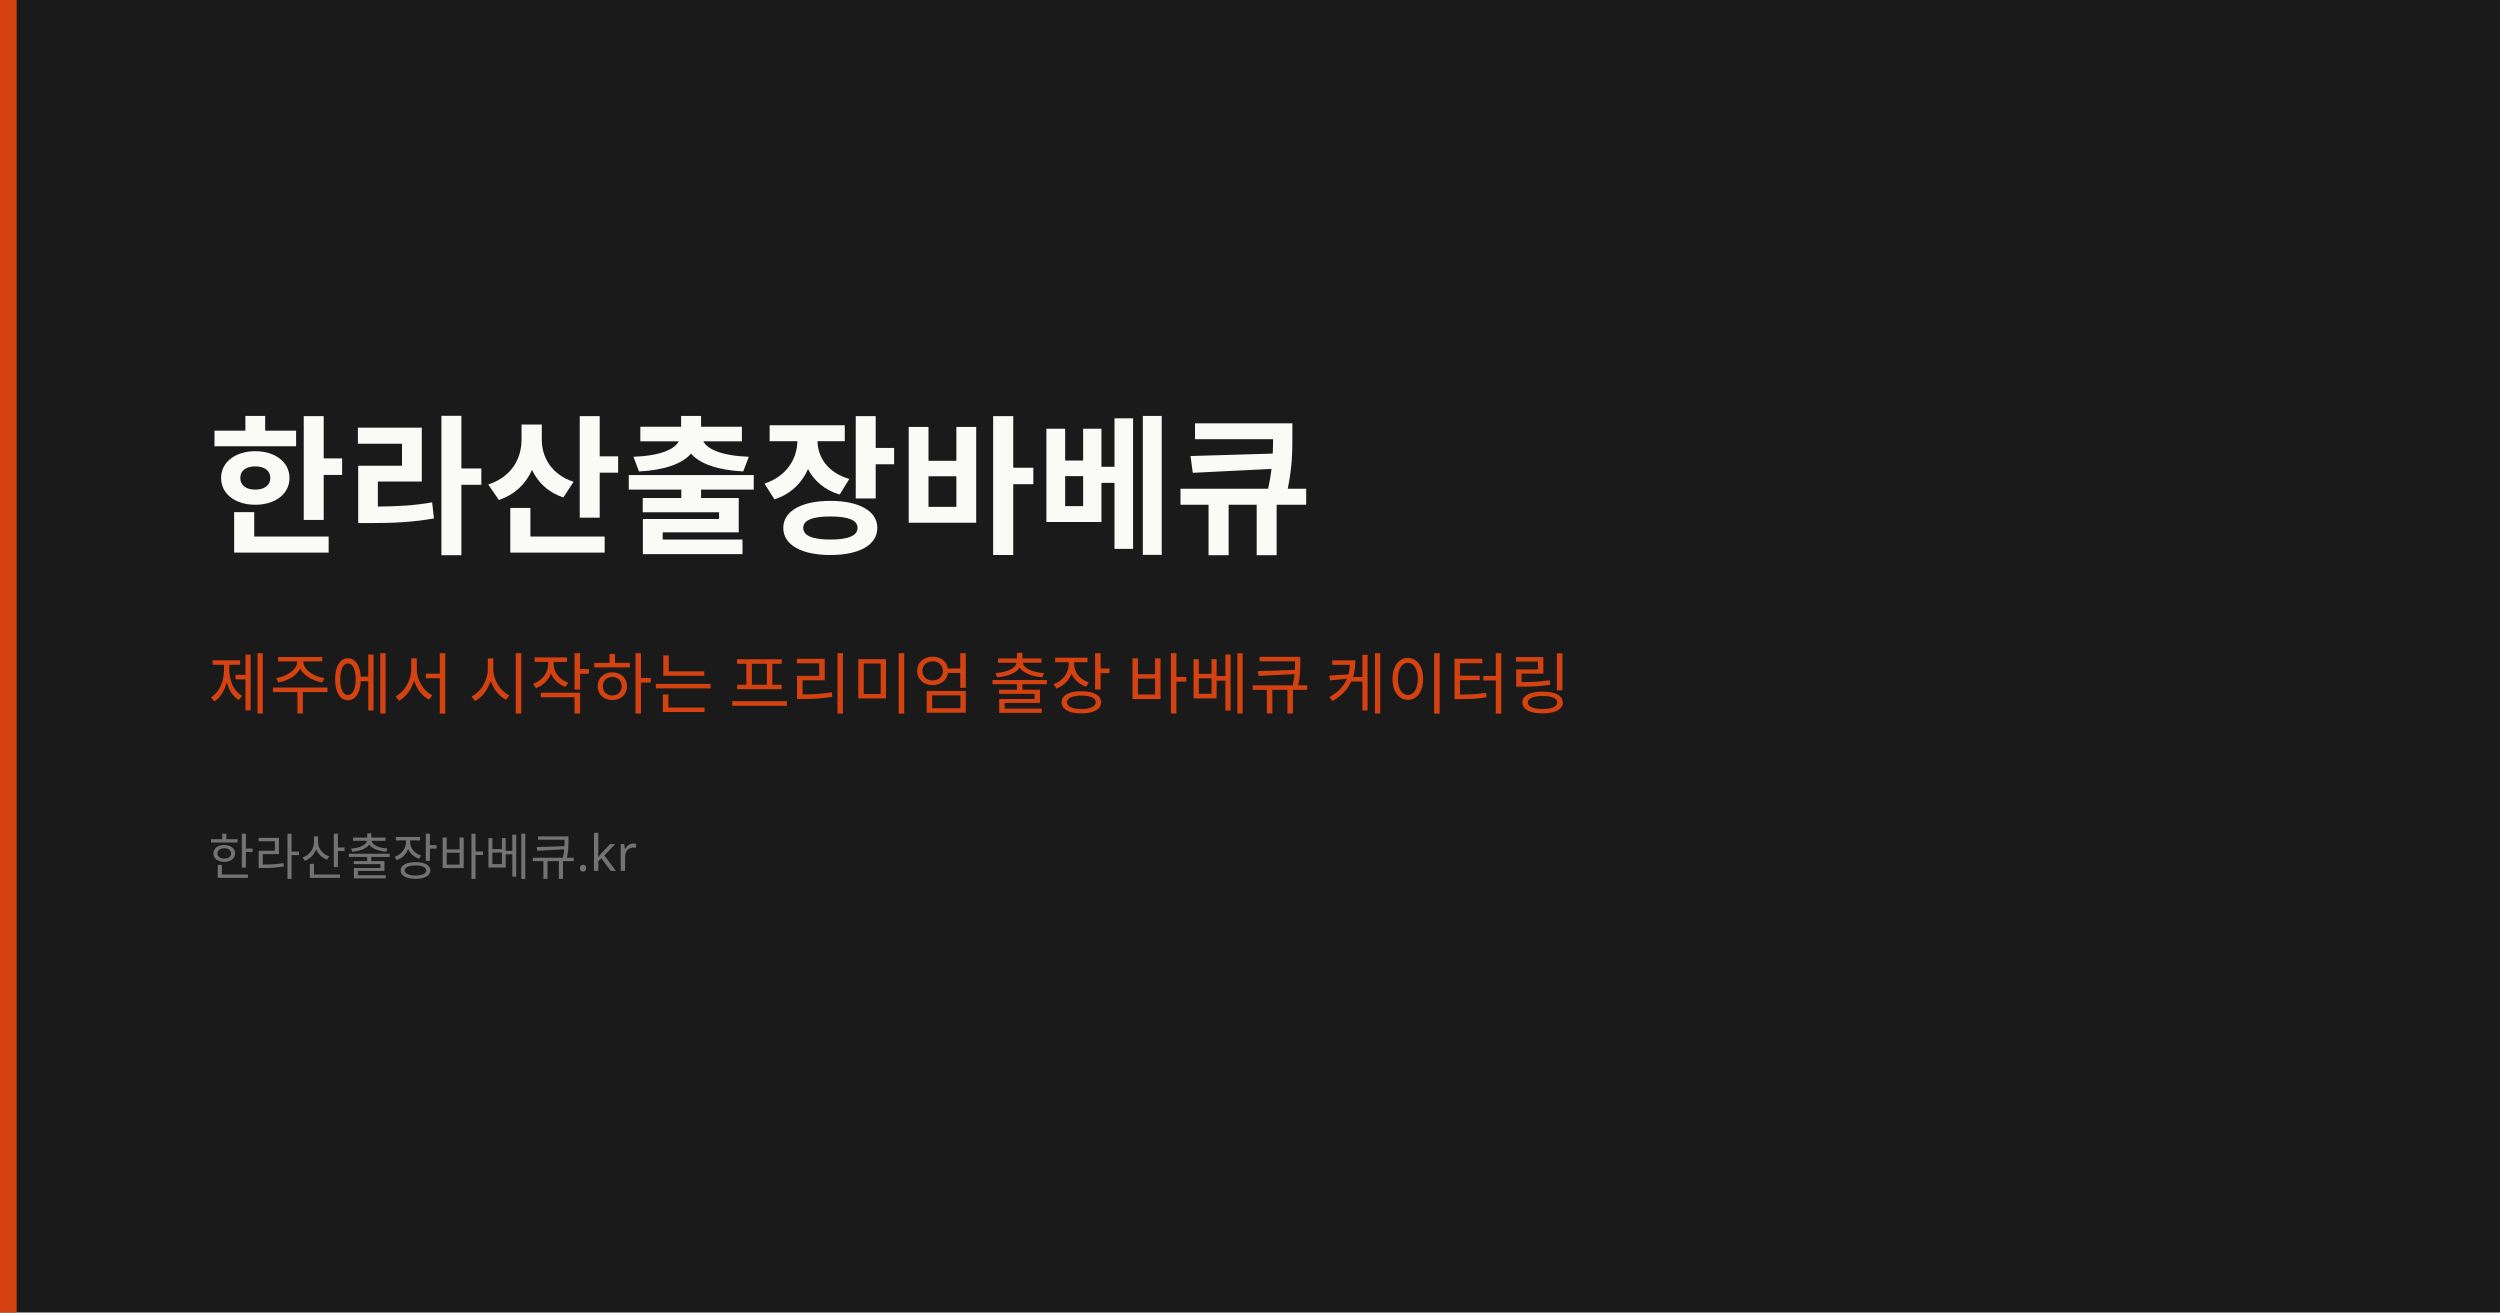
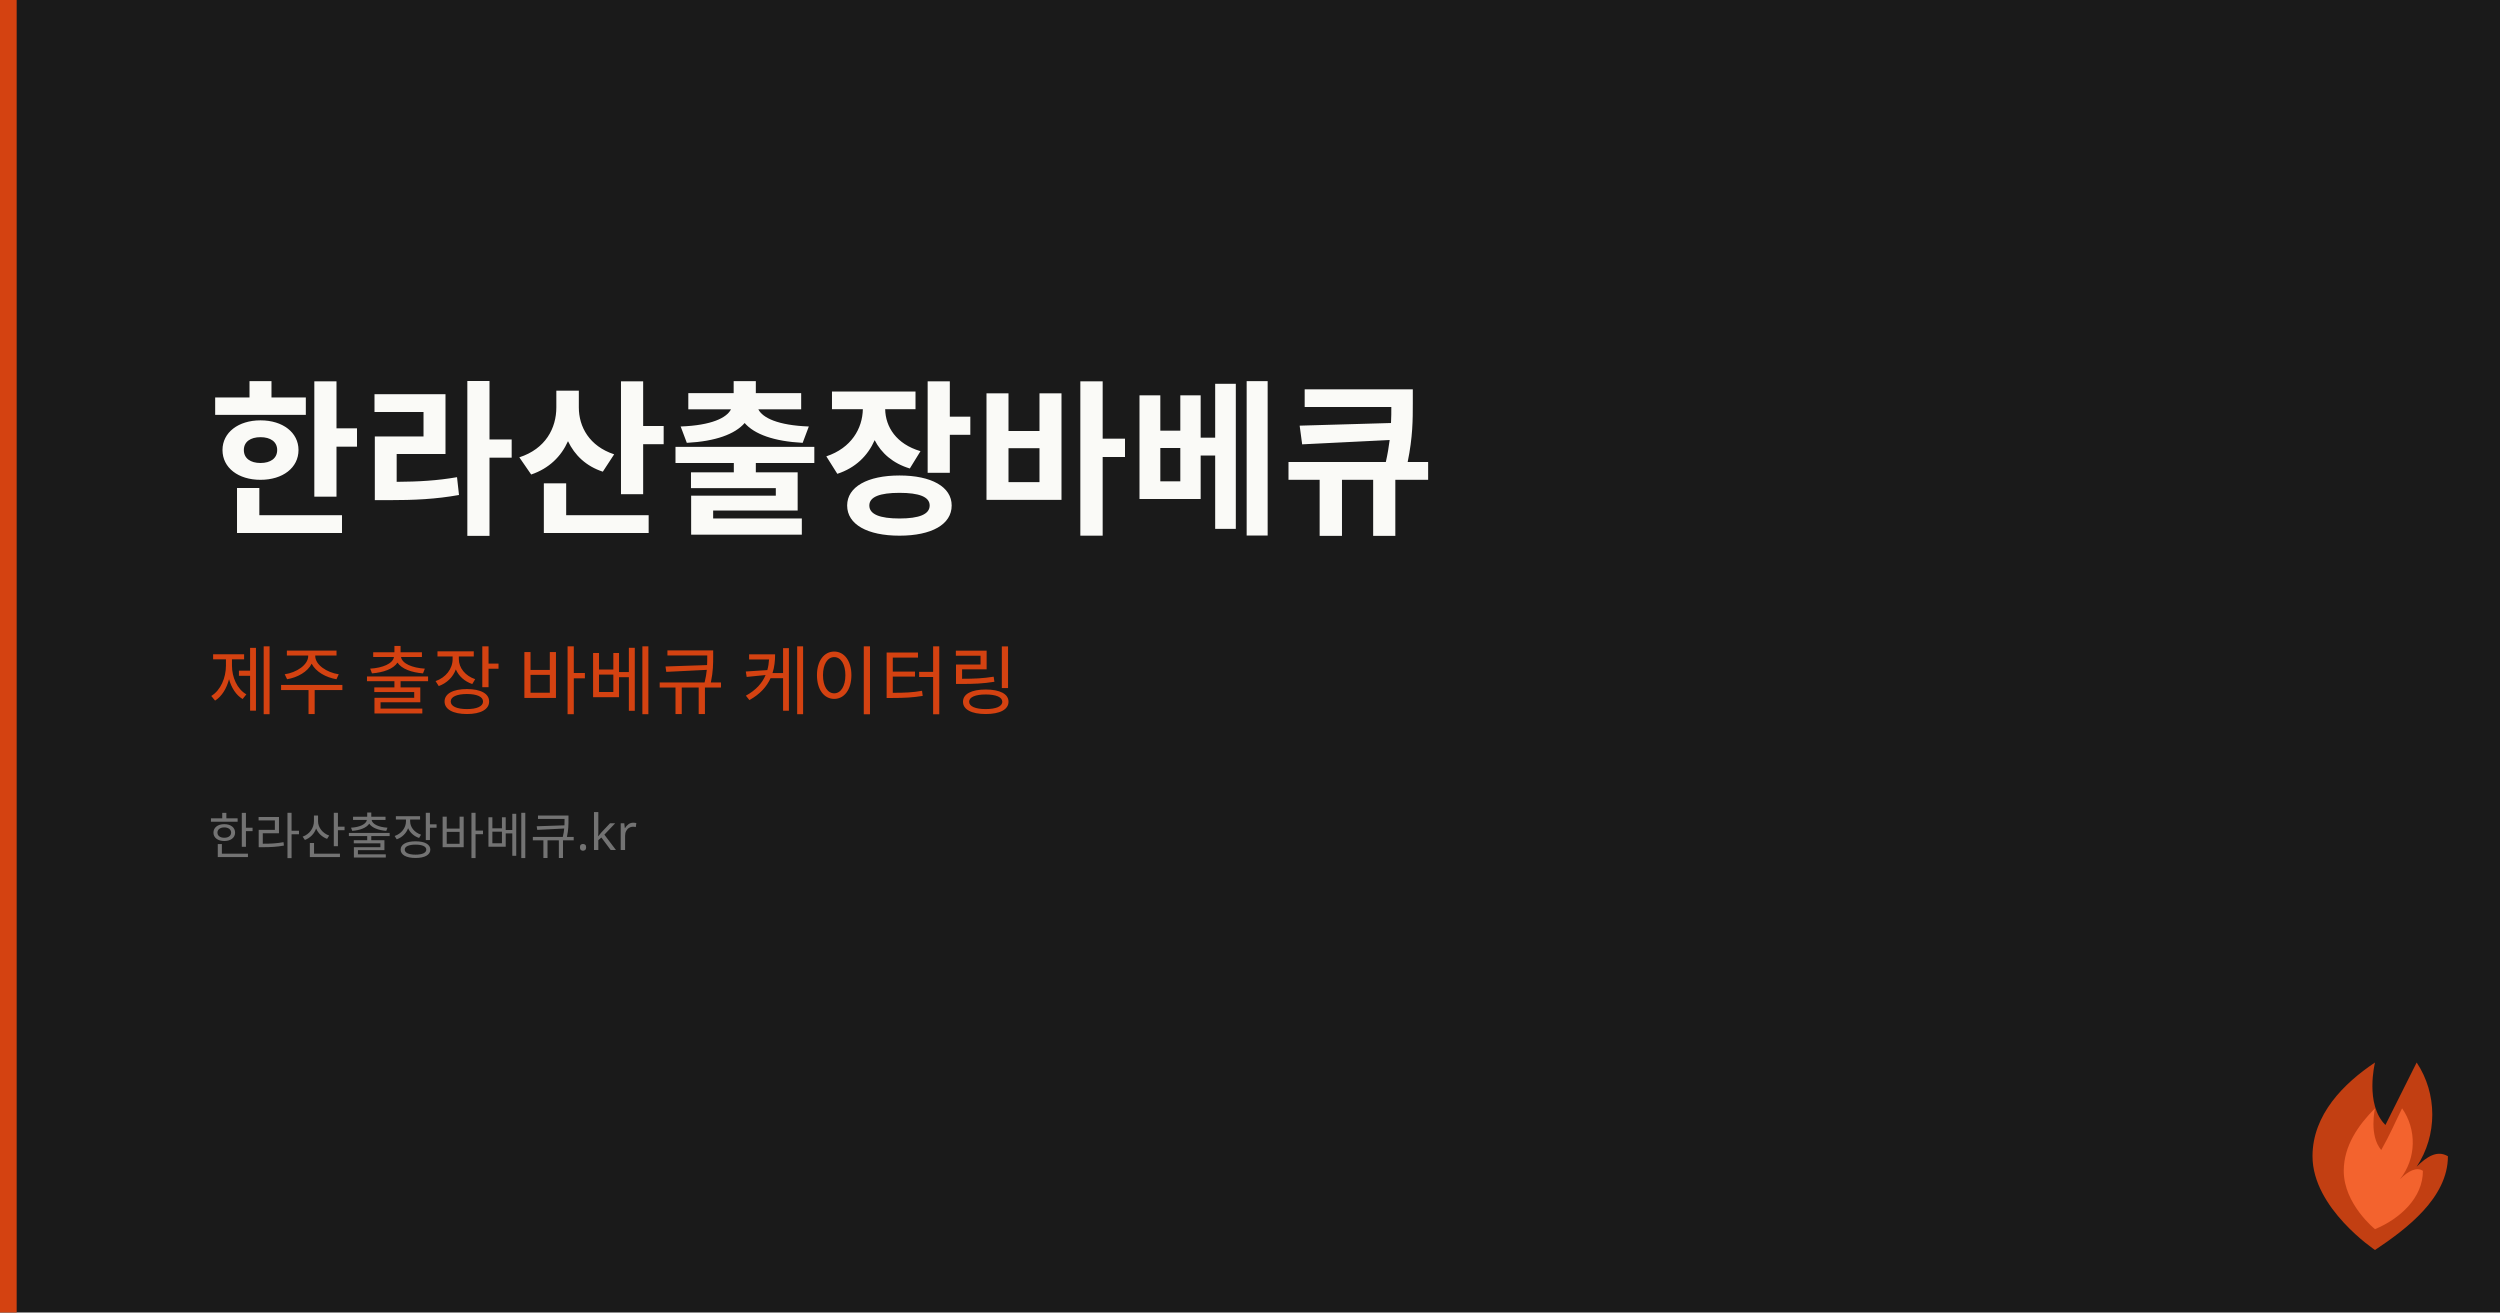
<svg xmlns="http://www.w3.org/2000/svg" width="1200" height="630" viewBox="0 0 1200 630">
  <rect width="1200" height="630" fill="#1a1a1a" />
  <rect x="0" y="0" width="8" height="630" fill="#d44211" />
-   <text x="100" y="260" font-family="system-ui, sans-serif" font-size="72" fill="#fafaf7" font-weight="bold">한라산출장바베큐</text>
-   <text x="100" y="340" font-family="system-ui, sans-serif" font-size="32" fill="#d44211">제주에서 시작하는 프리미엄 출장 바베큐 케이터링</text>
-   <text x="100" y="420" font-family="system-ui, sans-serif" font-size="24" fill="#737373">한라산출장바베큐.kr</text>
+   <text x="100" y="250" font-family="sans-serif" font-size="80" fill="#fafaf7" font-weight="bold">한라산출장바베큐</text>
+   <text x="100" y="340" font-family="sans-serif" font-size="36" fill="#d44211">제주 출장 바베큐 케이터링</text>
+   <text x="100" y="410" font-family="sans-serif" font-size="24" fill="#737373">한라산출장바베큐.kr</text>
+   <g transform="translate(1090, 510)">
+     <path d="M50 90 C50 90 20 70 20 45 C20 25 35 10 50 0 C50 0 45 20 55 30 C60 20 65 10 70 0 C80 15 80 35 70 50 C75 45 80 42 85 45 C85 65 65 80 50 90Z" fill="#d44211" opacity="0.9" />
+     <path d="M50 80 C50 80 35 68 35 52 C35 40 42 30 50 22 C50 22 47 35 53 42 C57 35 60 28 63 22 C70 32 70 46 62 56 C66 52 70 50 73 52 C73 65 62 75 50 80Z" fill="#ff6b35" opacity="0.8" />
+   </g>
</svg>
